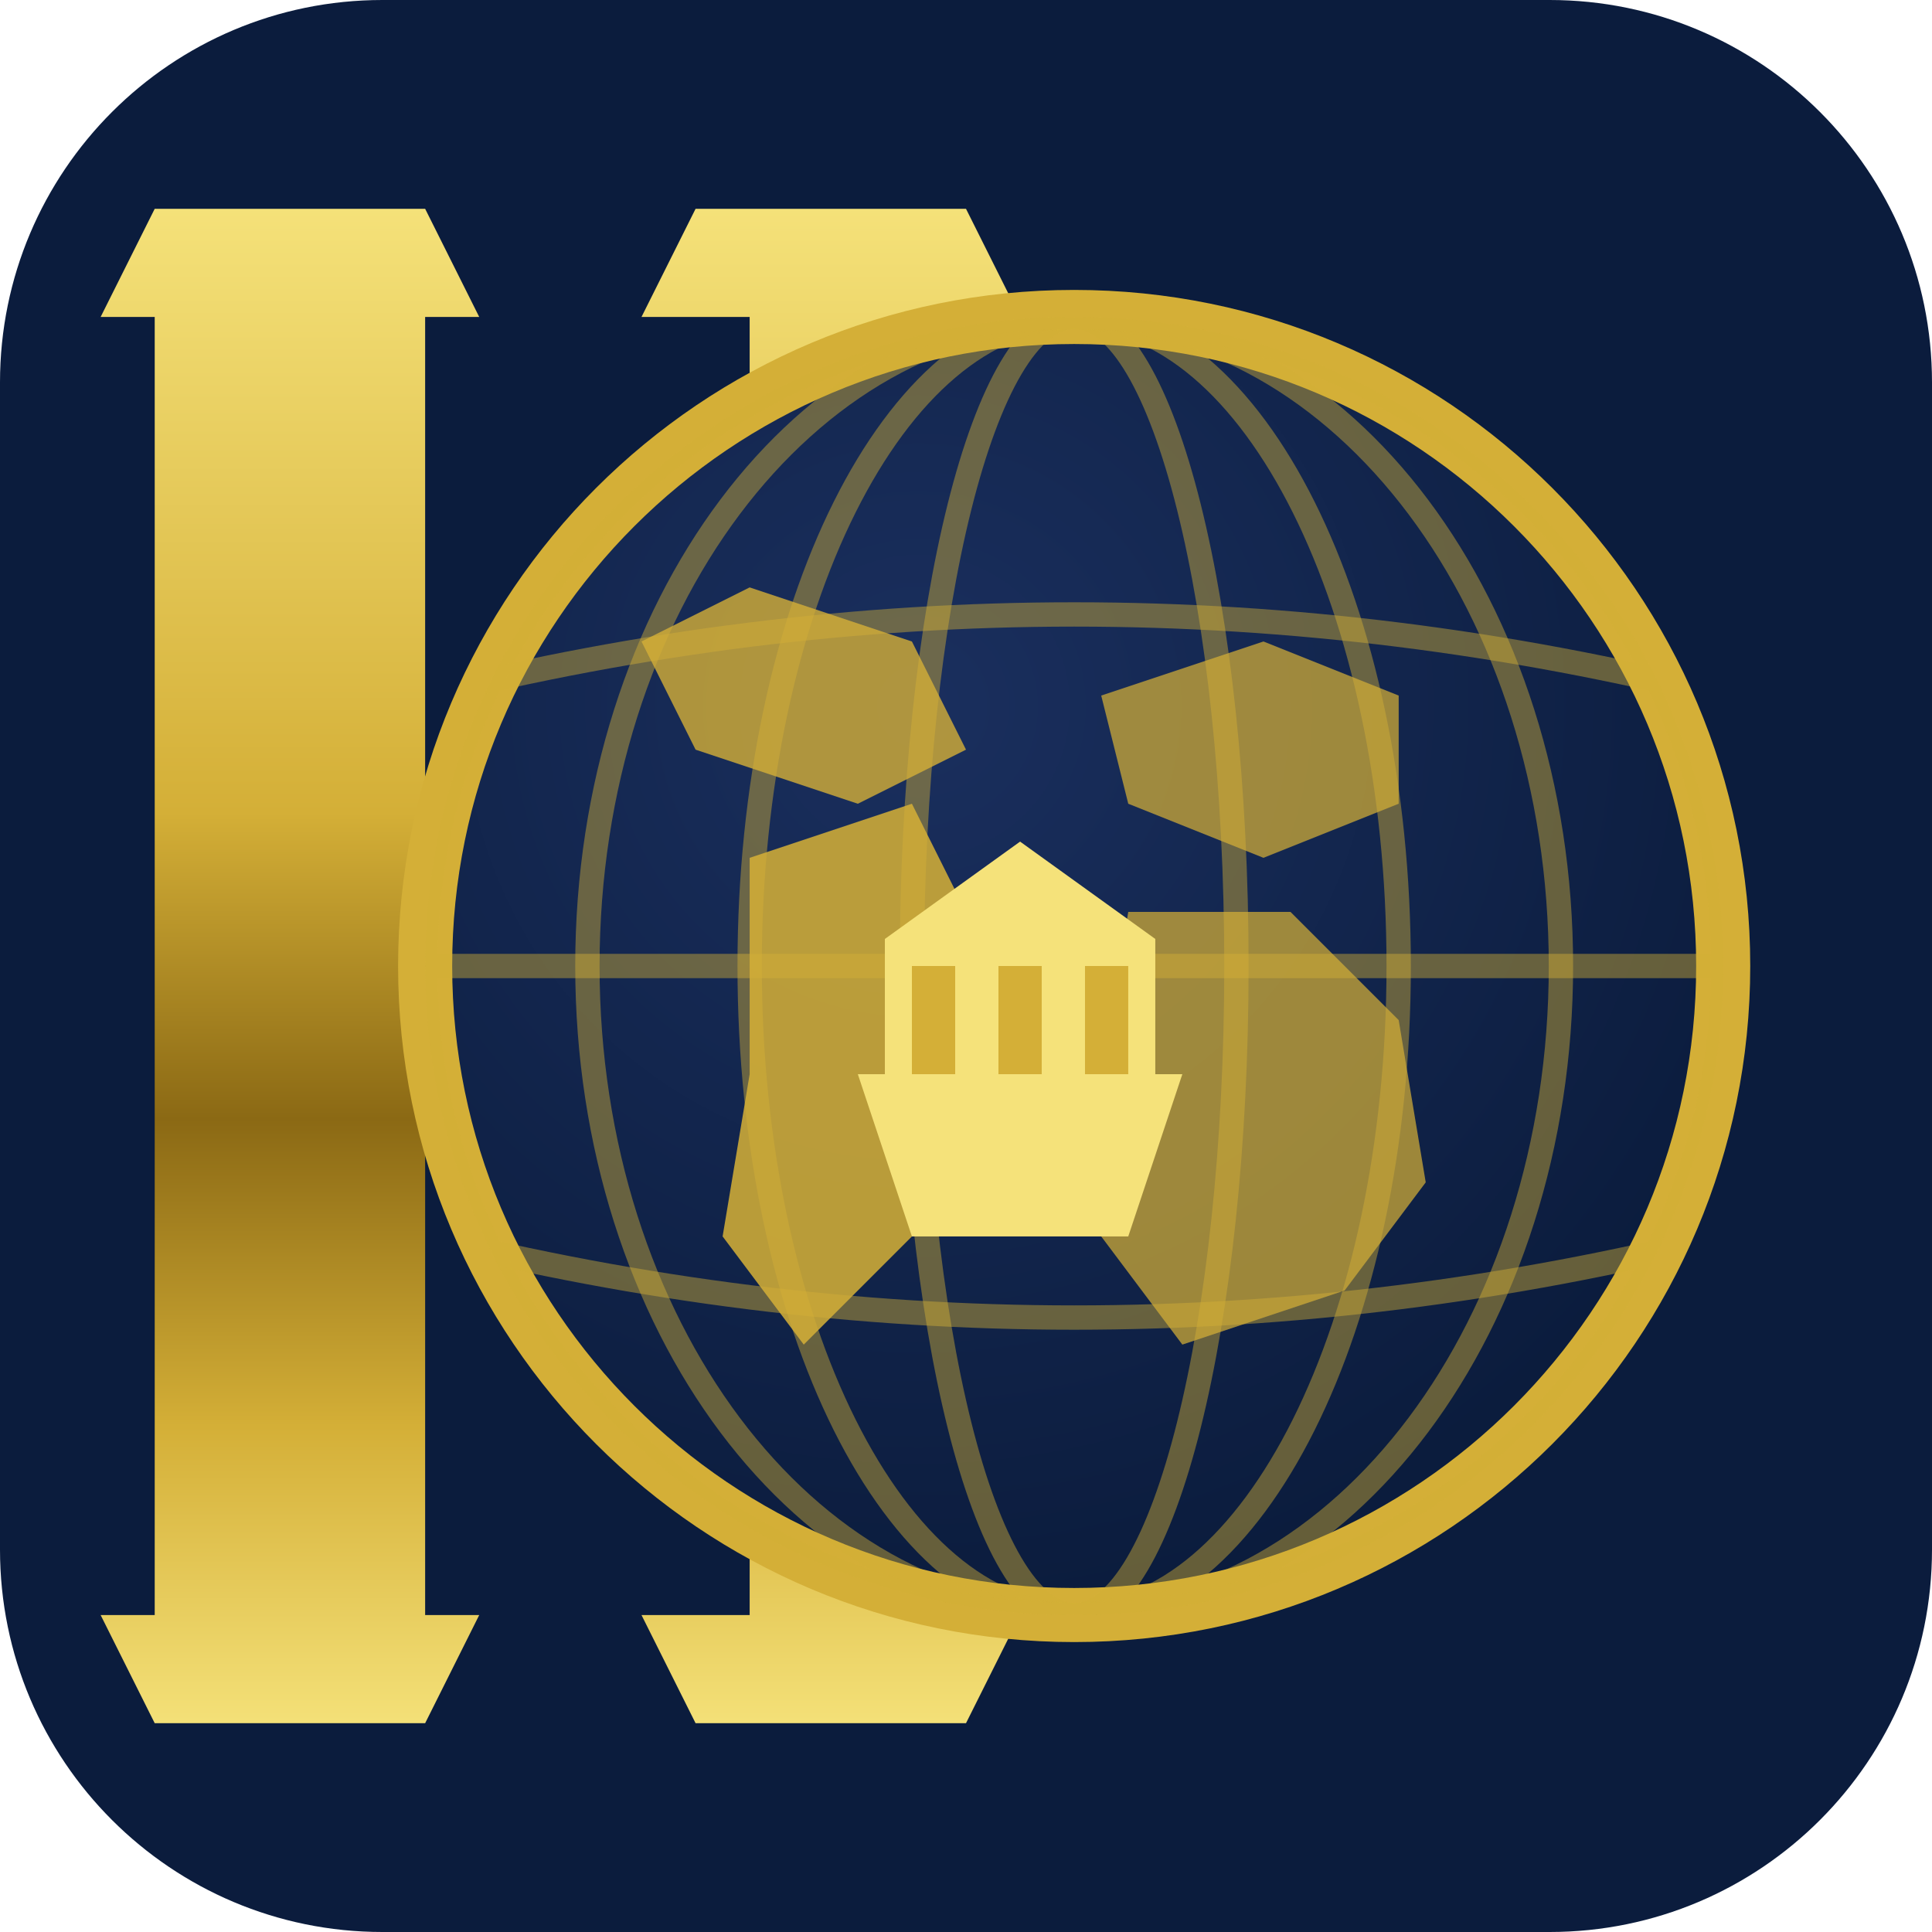
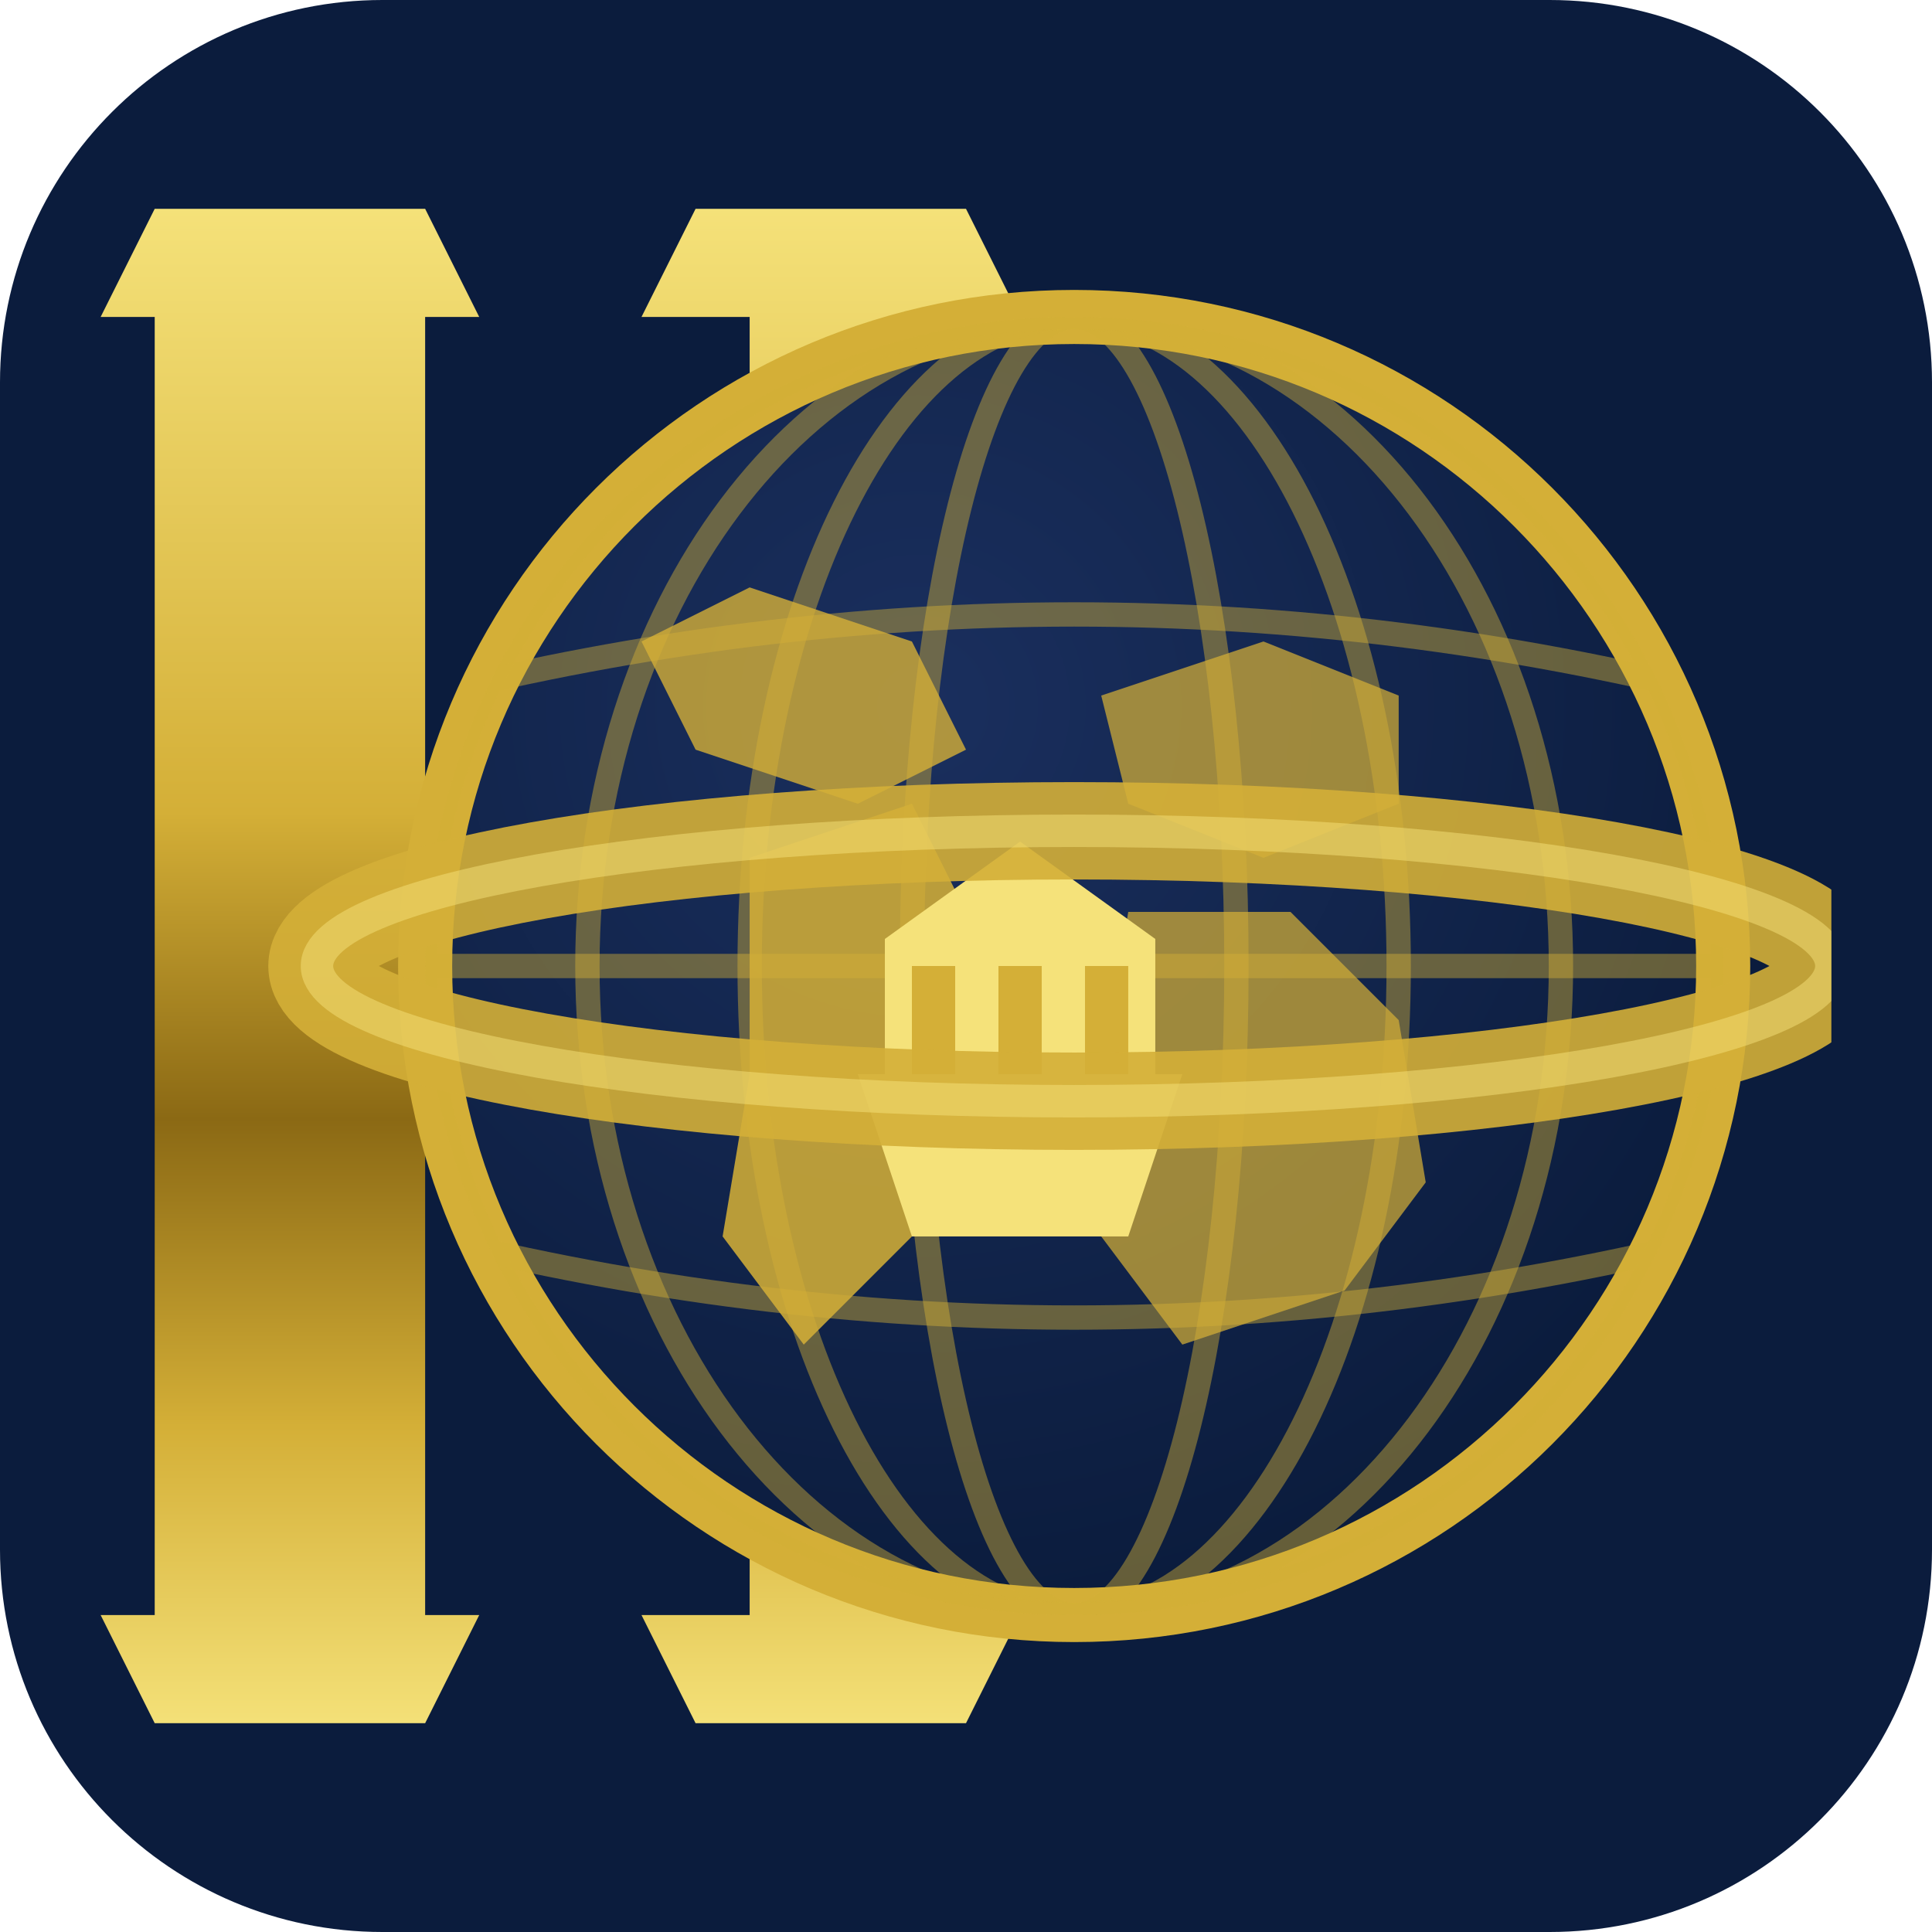
<svg xmlns="http://www.w3.org/2000/svg" viewBox="0 0 192 192" width="192" height="192">
  <rect width="192" height="192" rx="38" ry="38" fill="#0B1C3D" />
  <svg x="10" y="10" width="172" height="172" viewBox="0 0 32 32" preserveAspectRatio="xMidYMid meet">
    <defs>
      <linearGradient id="goldI192" x1="0" y1="0" x2="0" y2="1">
        <stop offset="0%" stop-color="#F5E27A" />
        <stop offset="40%" stop-color="#D4AF37" />
        <stop offset="60%" stop-color="#8B6914" />
        <stop offset="80%" stop-color="#D4AF37" />
        <stop offset="100%" stop-color="#F5E27A" />
      </linearGradient>
      <radialGradient id="oceanI192" cx="38%" cy="30%" r="70%">
        <stop offset="0%" stop-color="#1a2f5e" />
        <stop offset="100%" stop-color="#0B1C3D" />
      </radialGradient>
      <clipPath id="clipI192">
        <circle cx="18" cy="16" r="12" />
      </clipPath>
    </defs>
    <path fill="url(#goldI192)" d="M1 4 H6 V13 H12 V4 H17 V28 H12 V18 H6 V28 H1 Z M0 4 H7 L6 2 H1 Z M10 4 H17 L16 2 H11 Z M0 28 L1 30 H6 L7 28 Z M10 28 L11 30 H16 L17 28 Z" />
    <circle cx="18" cy="16" r="12" fill="url(#oceanI192)" stroke="#D4AF37" stroke-width="1" />
    <g clip-path="url(#clipI192)" fill="none" stroke="#D4AF37" stroke-opacity="0.45" stroke-width="0.45">
      <ellipse cx="18" cy="16" rx="3" ry="12" />
      <ellipse cx="18" cy="16" rx="6" ry="12" />
      <ellipse cx="18" cy="16" rx="9" ry="12" />
      <ellipse cx="18" cy="16" rx="12" ry="12" />
      <path d="M6 11 Q18 8 30 11" />
      <path d="M6 16 Q18 16 30 16" />
      <path d="M6 21 Q18 24 30 21" />
    </g>
    <g clip-path="url(#clipI192)">
      <path fill="#D4AF37" fill-opacity="0.8" d="M10 10 L12 9 L15 10 L16 12 L14 13 L11 12 Z" />
      <path fill="#D4AF37" fill-opacity="0.86" d="M12 14 L15 13 L16 15 L16 18 L15 21 L13 23 L11.5 21 L12 18 Z" />
      <path fill="#D4AF37" fill-opacity="0.72" d="M18.5 11 L21.5 10 L24 11 L24 13 L21.5 14 L19 13 Z" />
      <path fill="#D4AF37" fill-opacity="0.72" d="M19 15 L22 15 L24 17 L24.5 20 L23 22 L20 23 L18.5 21 L18.5 18 Z" />
      <g fill="#F5E27A">
        <path d="M14 18 H20 L19 21 H15 Z" />
        <rect x="14.5" y="15.5" width="5" height="2.5" />
        <polygon points="14.5,15.5 17,13.7 19.5,15.5" />
        <rect x="15" y="16" width="0.8" height="2" fill="#D4AF37" />
        <rect x="16.6" y="16" width="0.8" height="2" fill="#D4AF37" />
        <rect x="18.2" y="16" width="0.8" height="2" fill="#D4AF37" />
      </g>
    </g>
+     <ellipse cx="18" cy="16" rx="14" ry="2.5" fill="none" stroke="#D4AF37" stroke-width="1.8" opacity="0.9" />
+     <ellipse cx="18" cy="16" rx="14" ry="2.5" fill="none" stroke="#F5E27A" stroke-width="0.6" opacity="0.5" />
  </svg>
</svg>
